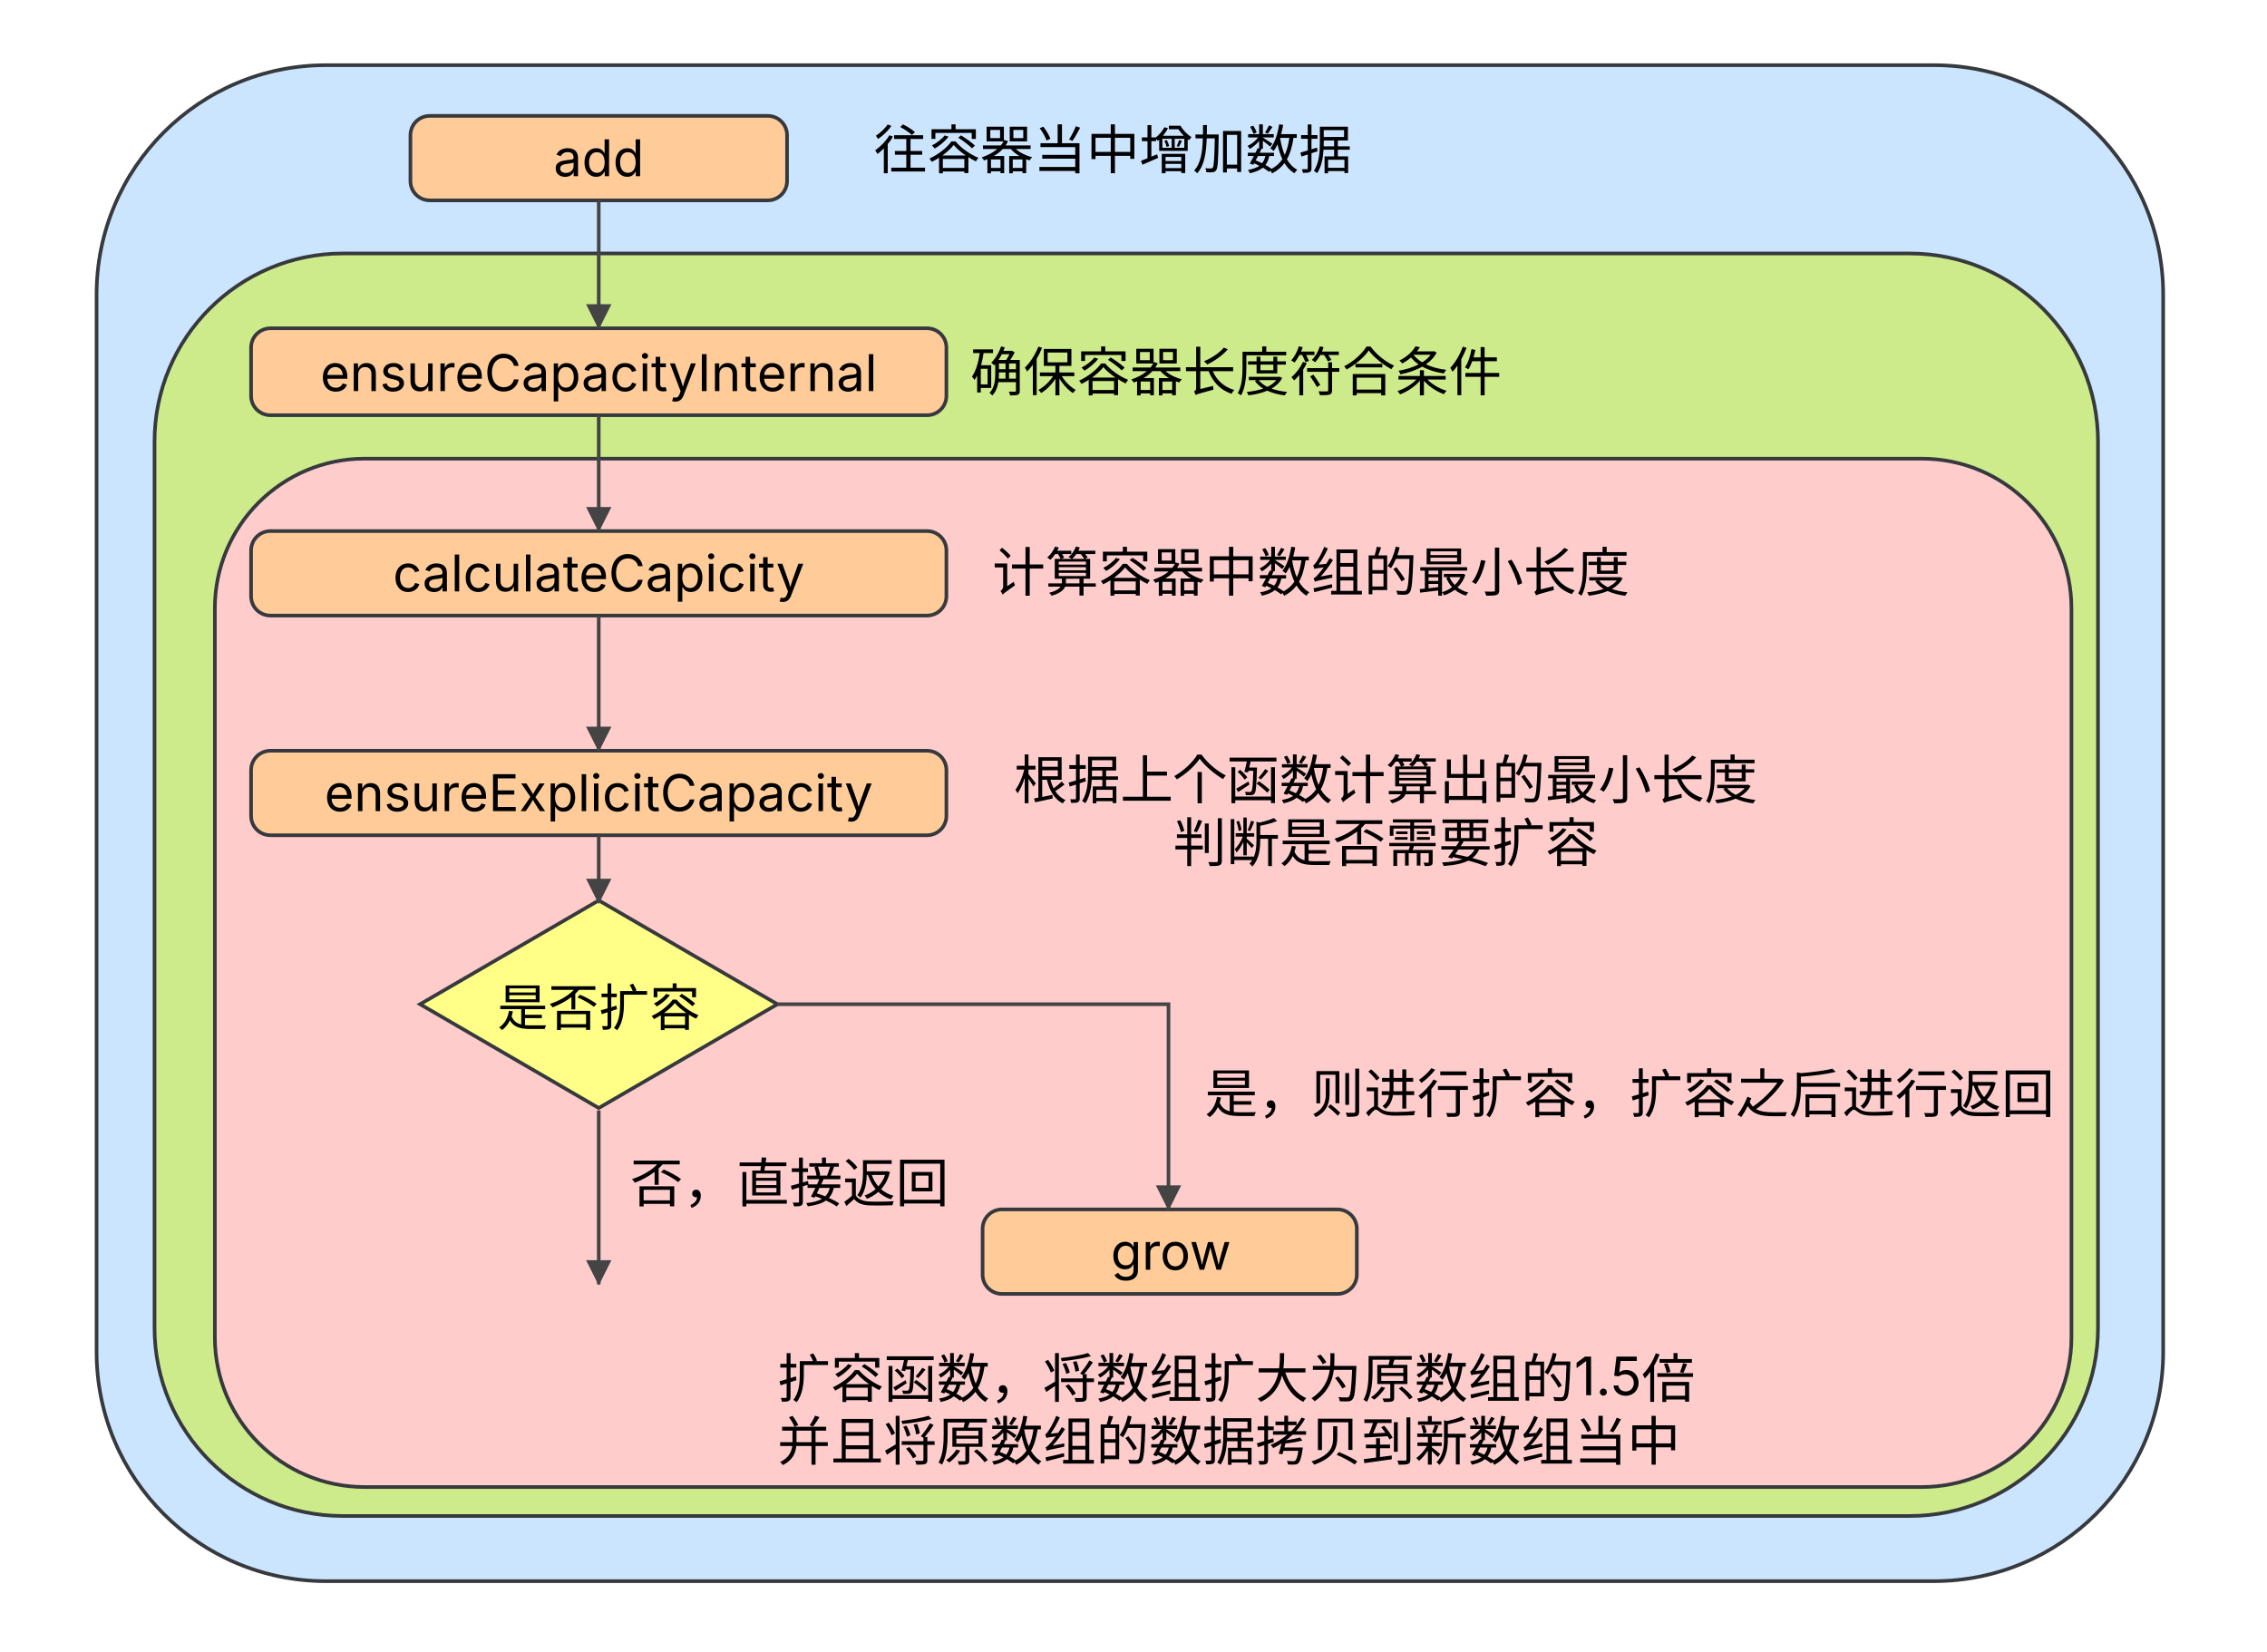
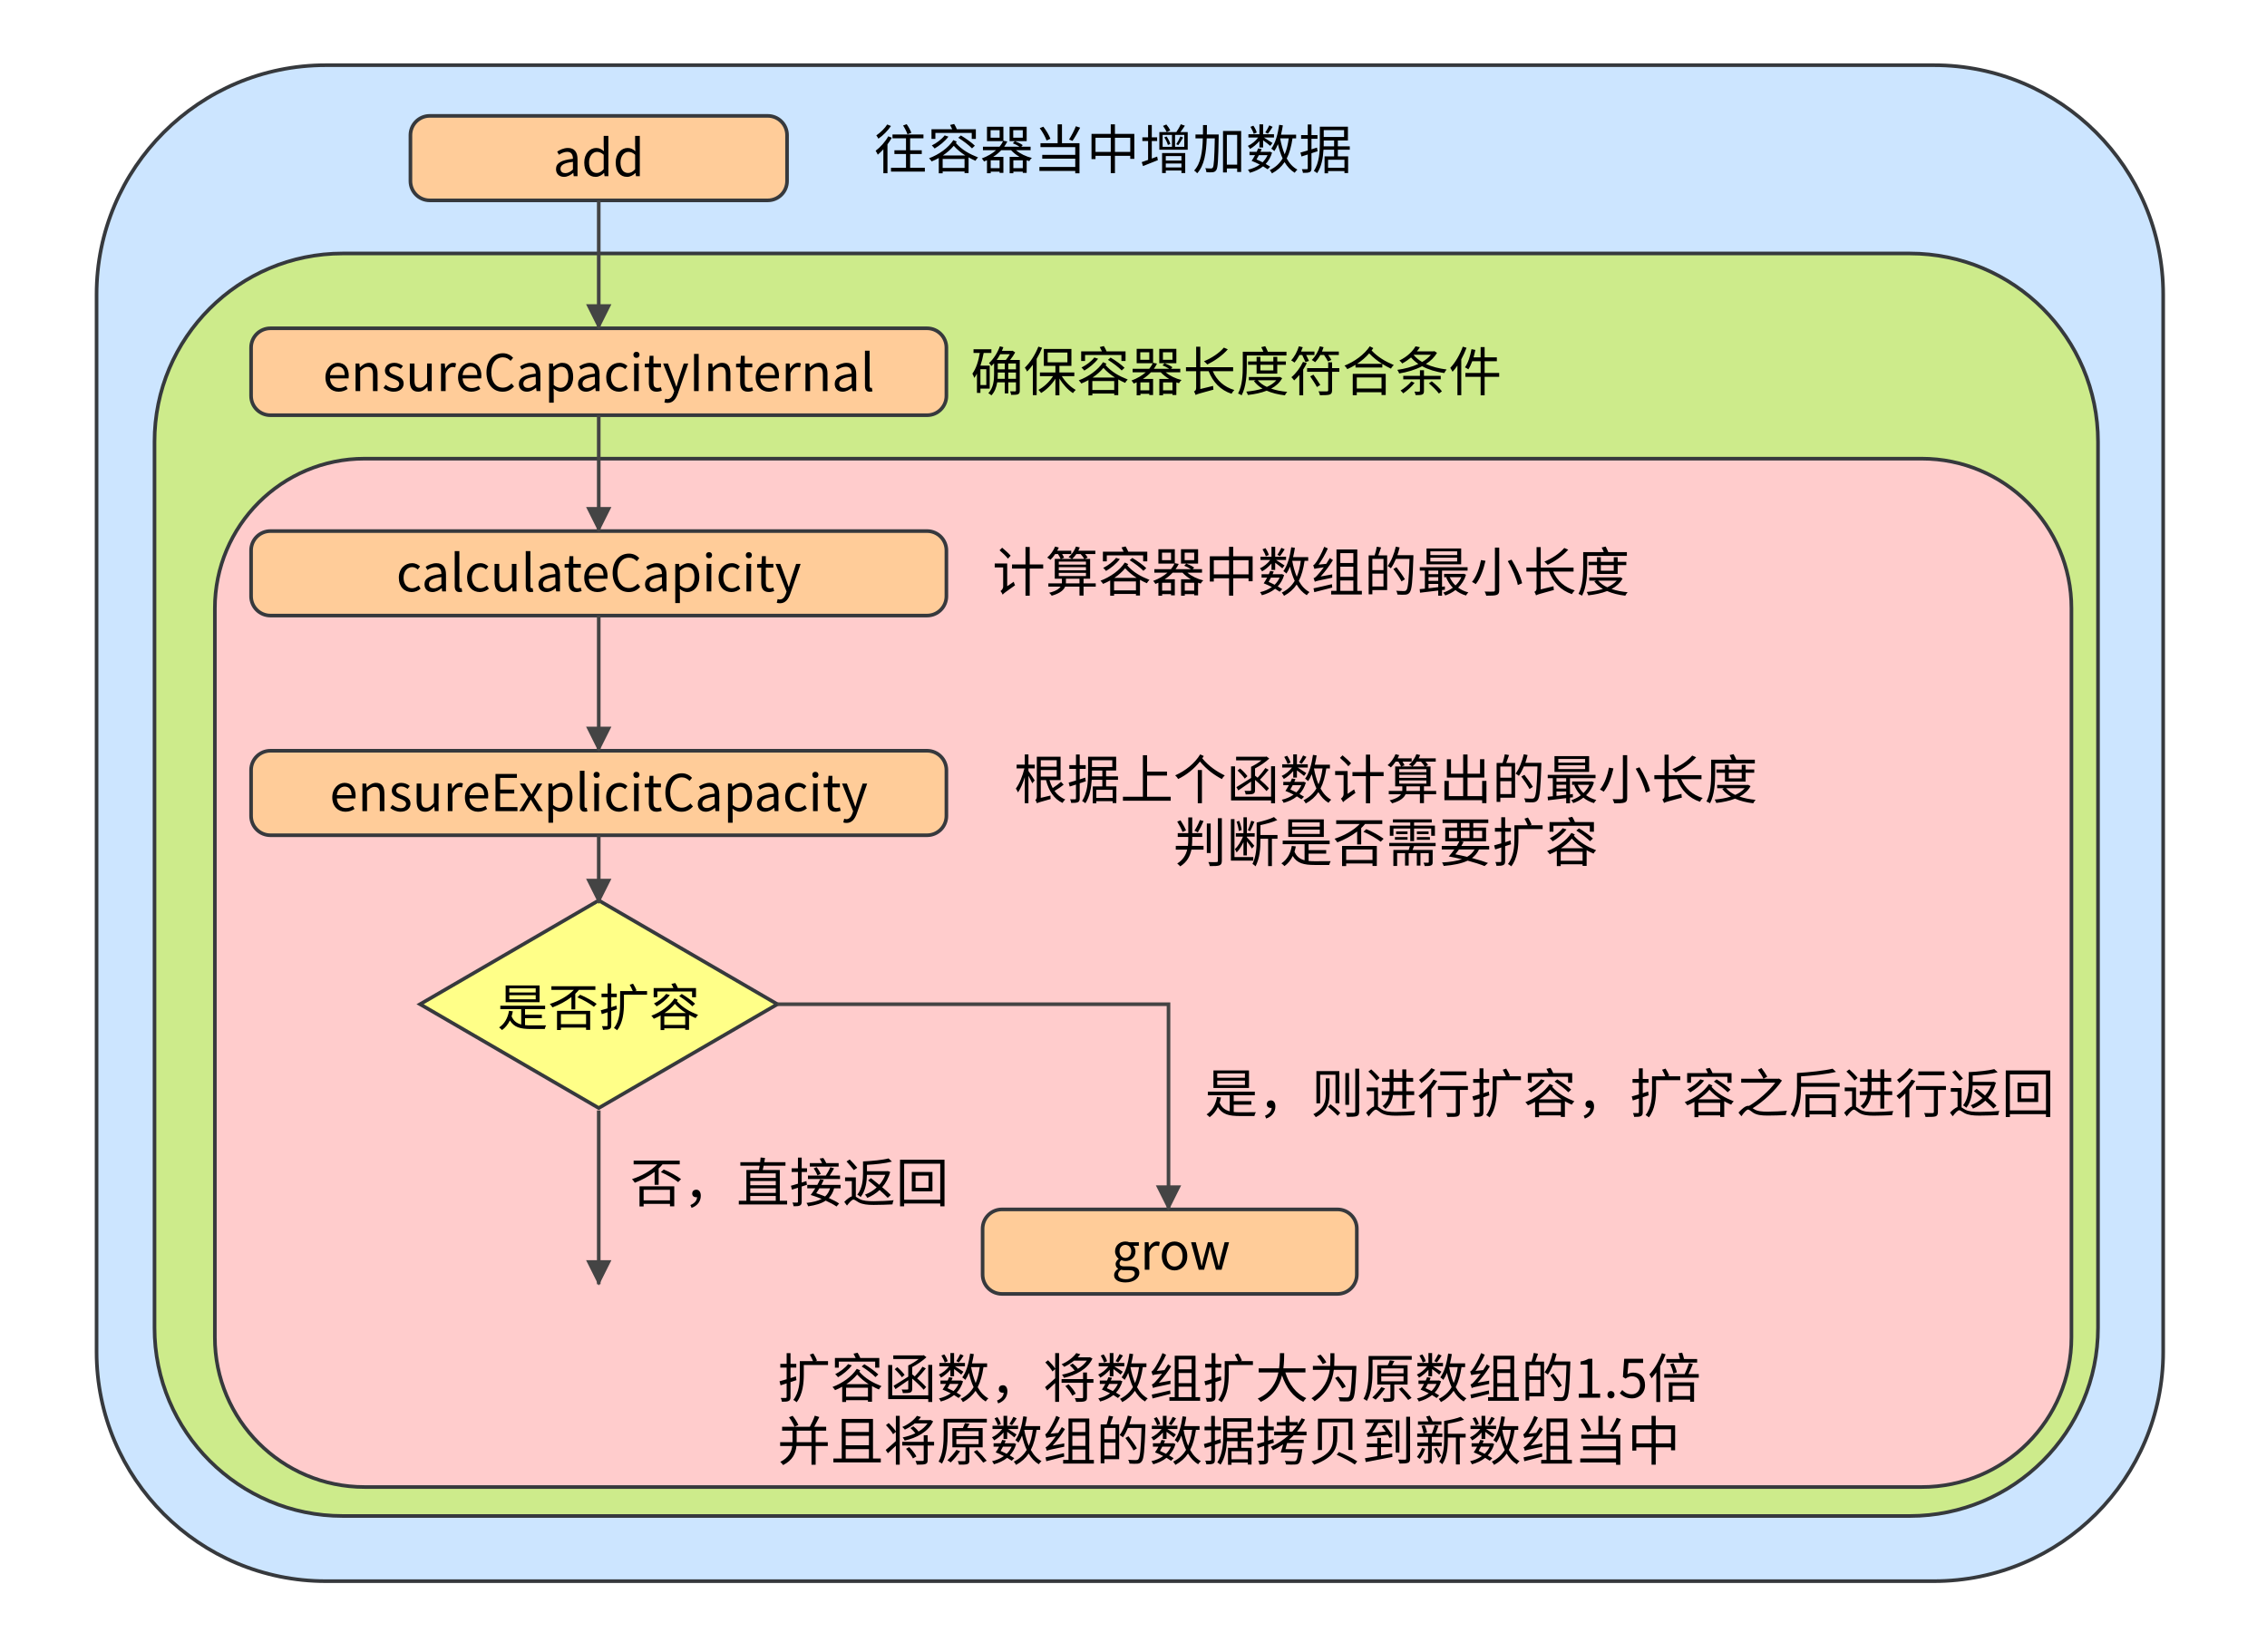
- <svg xmlns="http://www.w3.org/2000/svg" viewBox="0 0 939 684" role="img" aria-label="ArrayList 添加元素的调用流程：add 依次调用 ensureCapacityInternal、calculateCapicity、ensureExplicitCapacity，需要扩容时调用 grow" font-family="-apple-system, 'PingFang SC', 'Hiragino Sans GB', 'Microsoft YaHei', sans-serif" width="939" height="684">
+ <svg xmlns="http://www.w3.org/2000/svg" viewBox="0 0 939 684" role="img" aria-label="ArrayList 添加元素的调用流程：add 依次调用 ensureCapacityInternal、calculateCapicity、ensureExplicitCapacity，需要扩容时调用 grow" font-family="Seaford, 'PingFang SC', 'Hiragino Sans GB', 'Noto Sans CJK SC', 'Microsoft YaHei', sans-serif" width="939" height="684">
  <defs>
    <marker id="arrow-array13" viewBox="0 0 10 10" refX="9.5" refY="5" markerWidth="7" markerHeight="7" orient="auto-start-reverse">
      <path d="M0,0 L10,5 L0,10 z" fill="#444" />
    </marker>
  </defs>
  <rect x="40" y="27" width="856" height="628" rx="95" fill="#cce5ff" stroke="#36393d" stroke-width="1.5" />
  <rect x="64" y="105" width="805" height="523" rx="78" fill="#cdeb8b" stroke="#36393d" stroke-width="1.5" />
  <rect x="89" y="190" width="769" height="426" rx="62" fill="#ffcccc" stroke="#36393d" stroke-width="1.5" />
  <g fill="#ffcc99" stroke="#36393d" stroke-width="1.5">
    <rect x="170" y="48" width="156" height="35" rx="8" />
    <rect x="104" y="136" width="288" height="36" rx="8" />
    <rect x="104" y="220" width="288" height="35" rx="8" />
    <rect x="104" y="311" width="288" height="35" rx="8" />
    <path d="M248 373 L322 416 L248 459 L174 416 Z" fill="#ffff88" />
    <rect x="407" y="501" width="155" height="35" rx="8" />
  </g>
  <g font-size="21" fill="#000" text-anchor="middle">
    <text x="248" y="73">add</text>
    <text x="248" y="162">ensureCapacityInternal</text>
    <text x="248" y="245">calculateCapicity</text>
    <text x="248" y="336">ensureExplicitCapacity</text>
    <text x="248" y="425">是否扩容</text>
    <text x="485" y="526">grow</text>
  </g>
  <g font-size="22" fill="#000">
    <text x="362" y="70">往容器当中增加数据</text>
    <text x="402" y="162">确保容器长度符合条件</text>
    <text x="411" y="245">计算容器中数组的最小长度</text>
    <text x="420" y="331">根据上个函数计算出的最小长度</text>
    <text x="486" y="357">判断是否需要扩容</text>
    <text x="499" y="461">是，则进行扩容，扩容之后进行返回</text>
    <text x="261" y="498">否，直接返回</text>
    <text x="322" y="579">扩容函数，将数组扩大为原数组的1.5倍</text>
    <text x="322" y="605">并且将原数组的数据拷贝到新数组当中</text>
  </g>
  <g fill="none" stroke="#444" stroke-width="1.5">
    <path d="M248 83 V136" marker-end="url(#arrow-array13)" />
    <path d="M248 172 V220" marker-end="url(#arrow-array13)" />
    <path d="M248 255 V311" marker-end="url(#arrow-array13)" />
    <path d="M248 346 V374" marker-end="url(#arrow-array13)" />
    <path d="M248 460 V532" marker-end="url(#arrow-array13)" />
    <path d="M322 416 H484 V501" marker-end="url(#arrow-array13)" />
  </g>
</svg>
